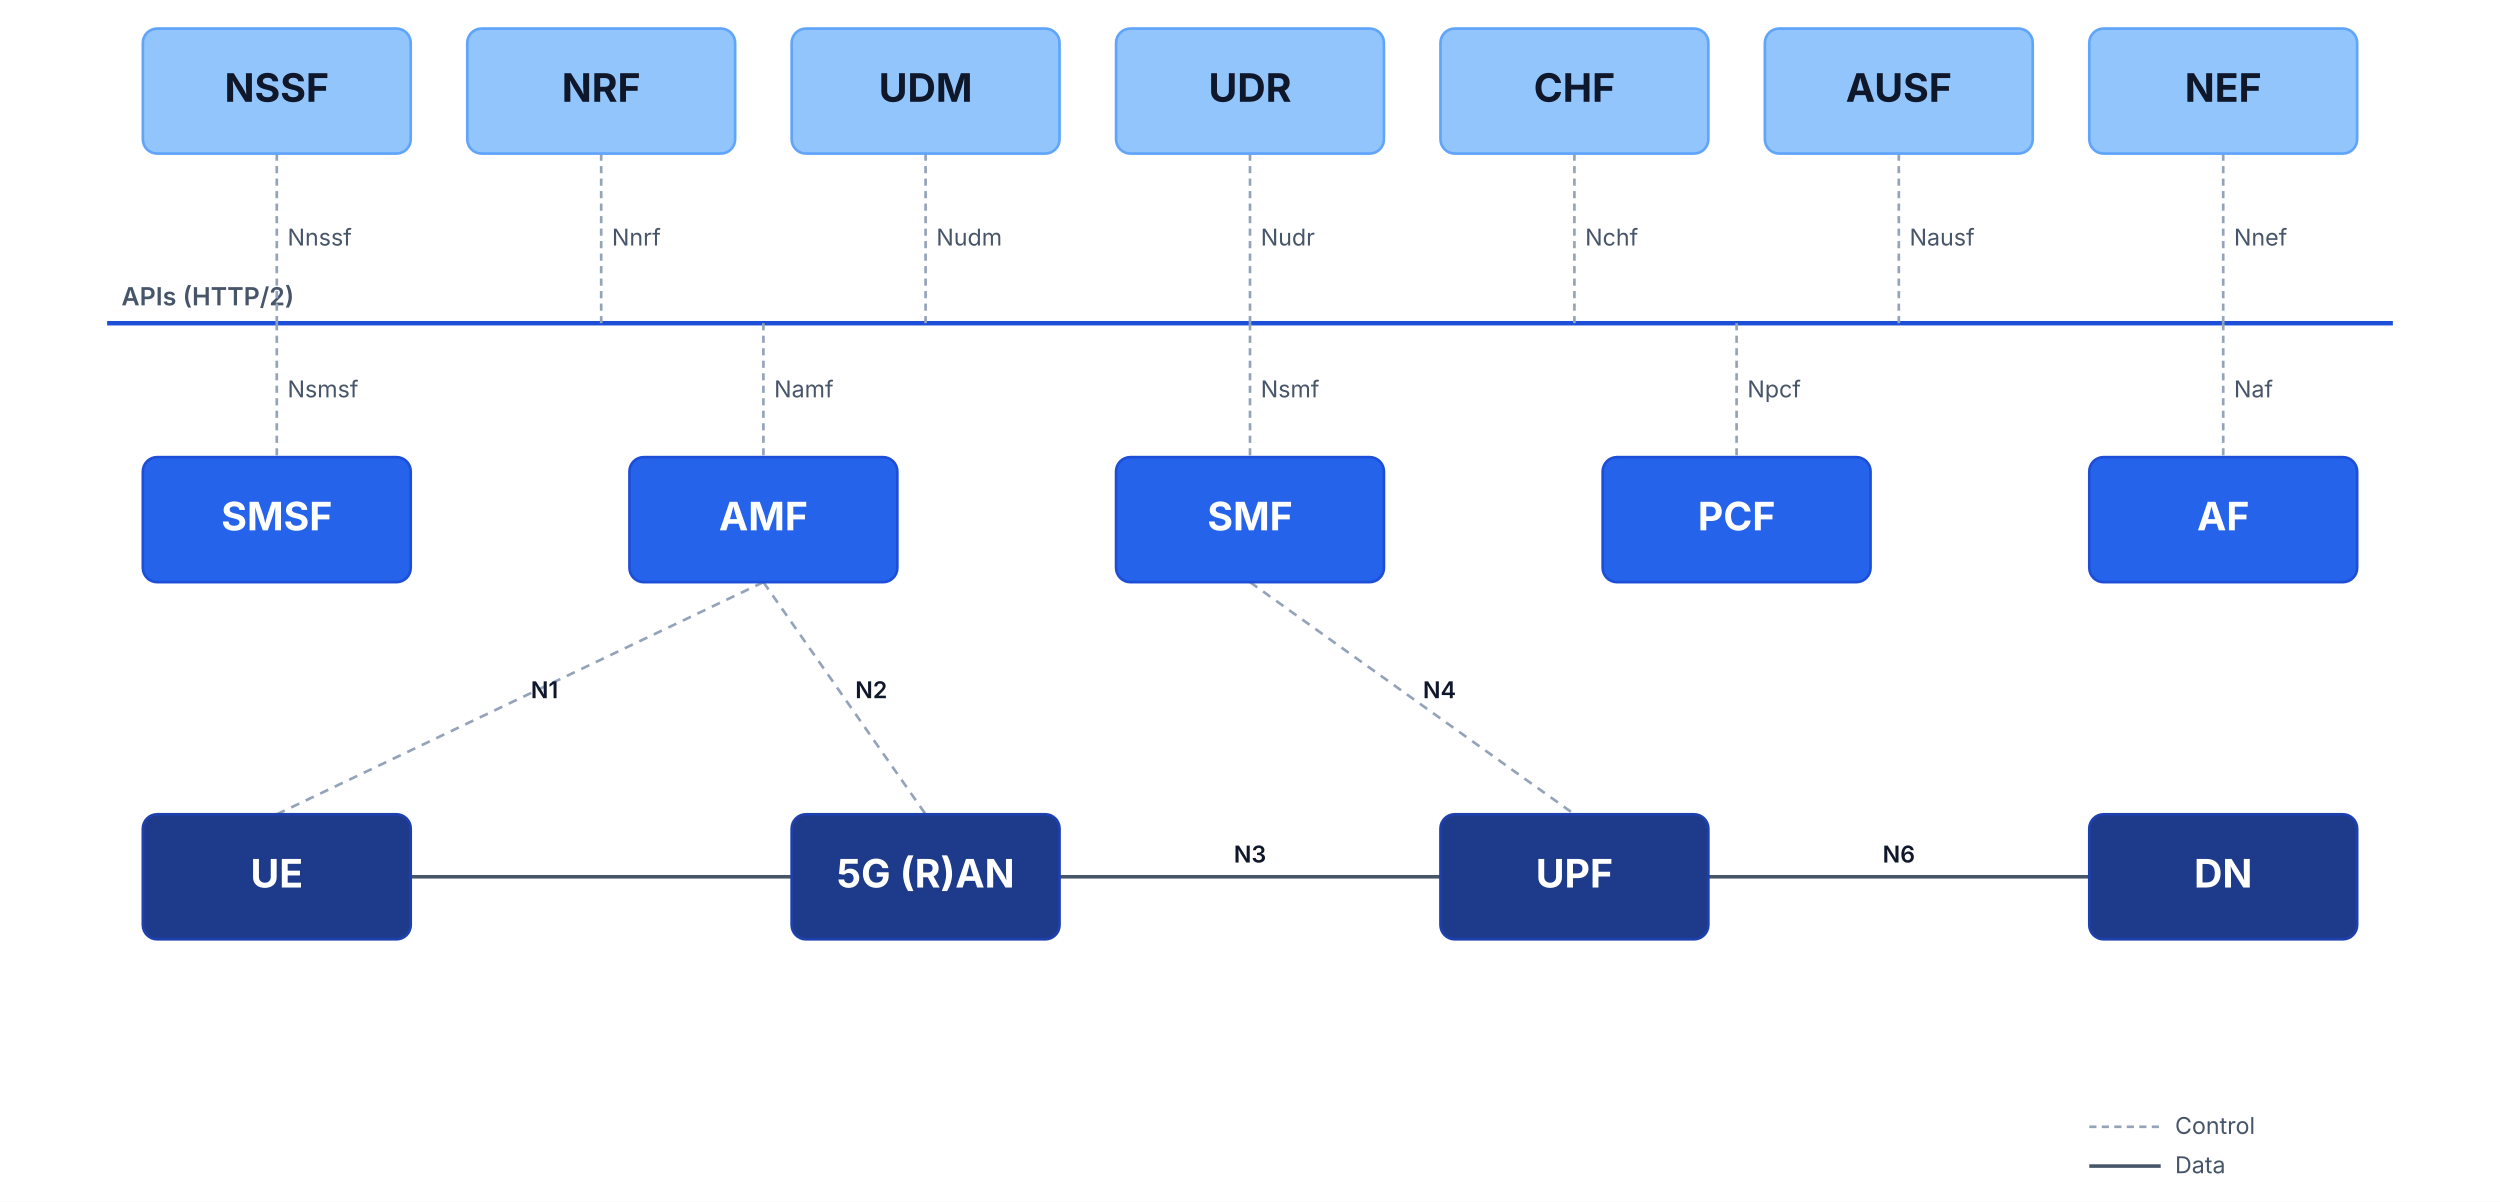
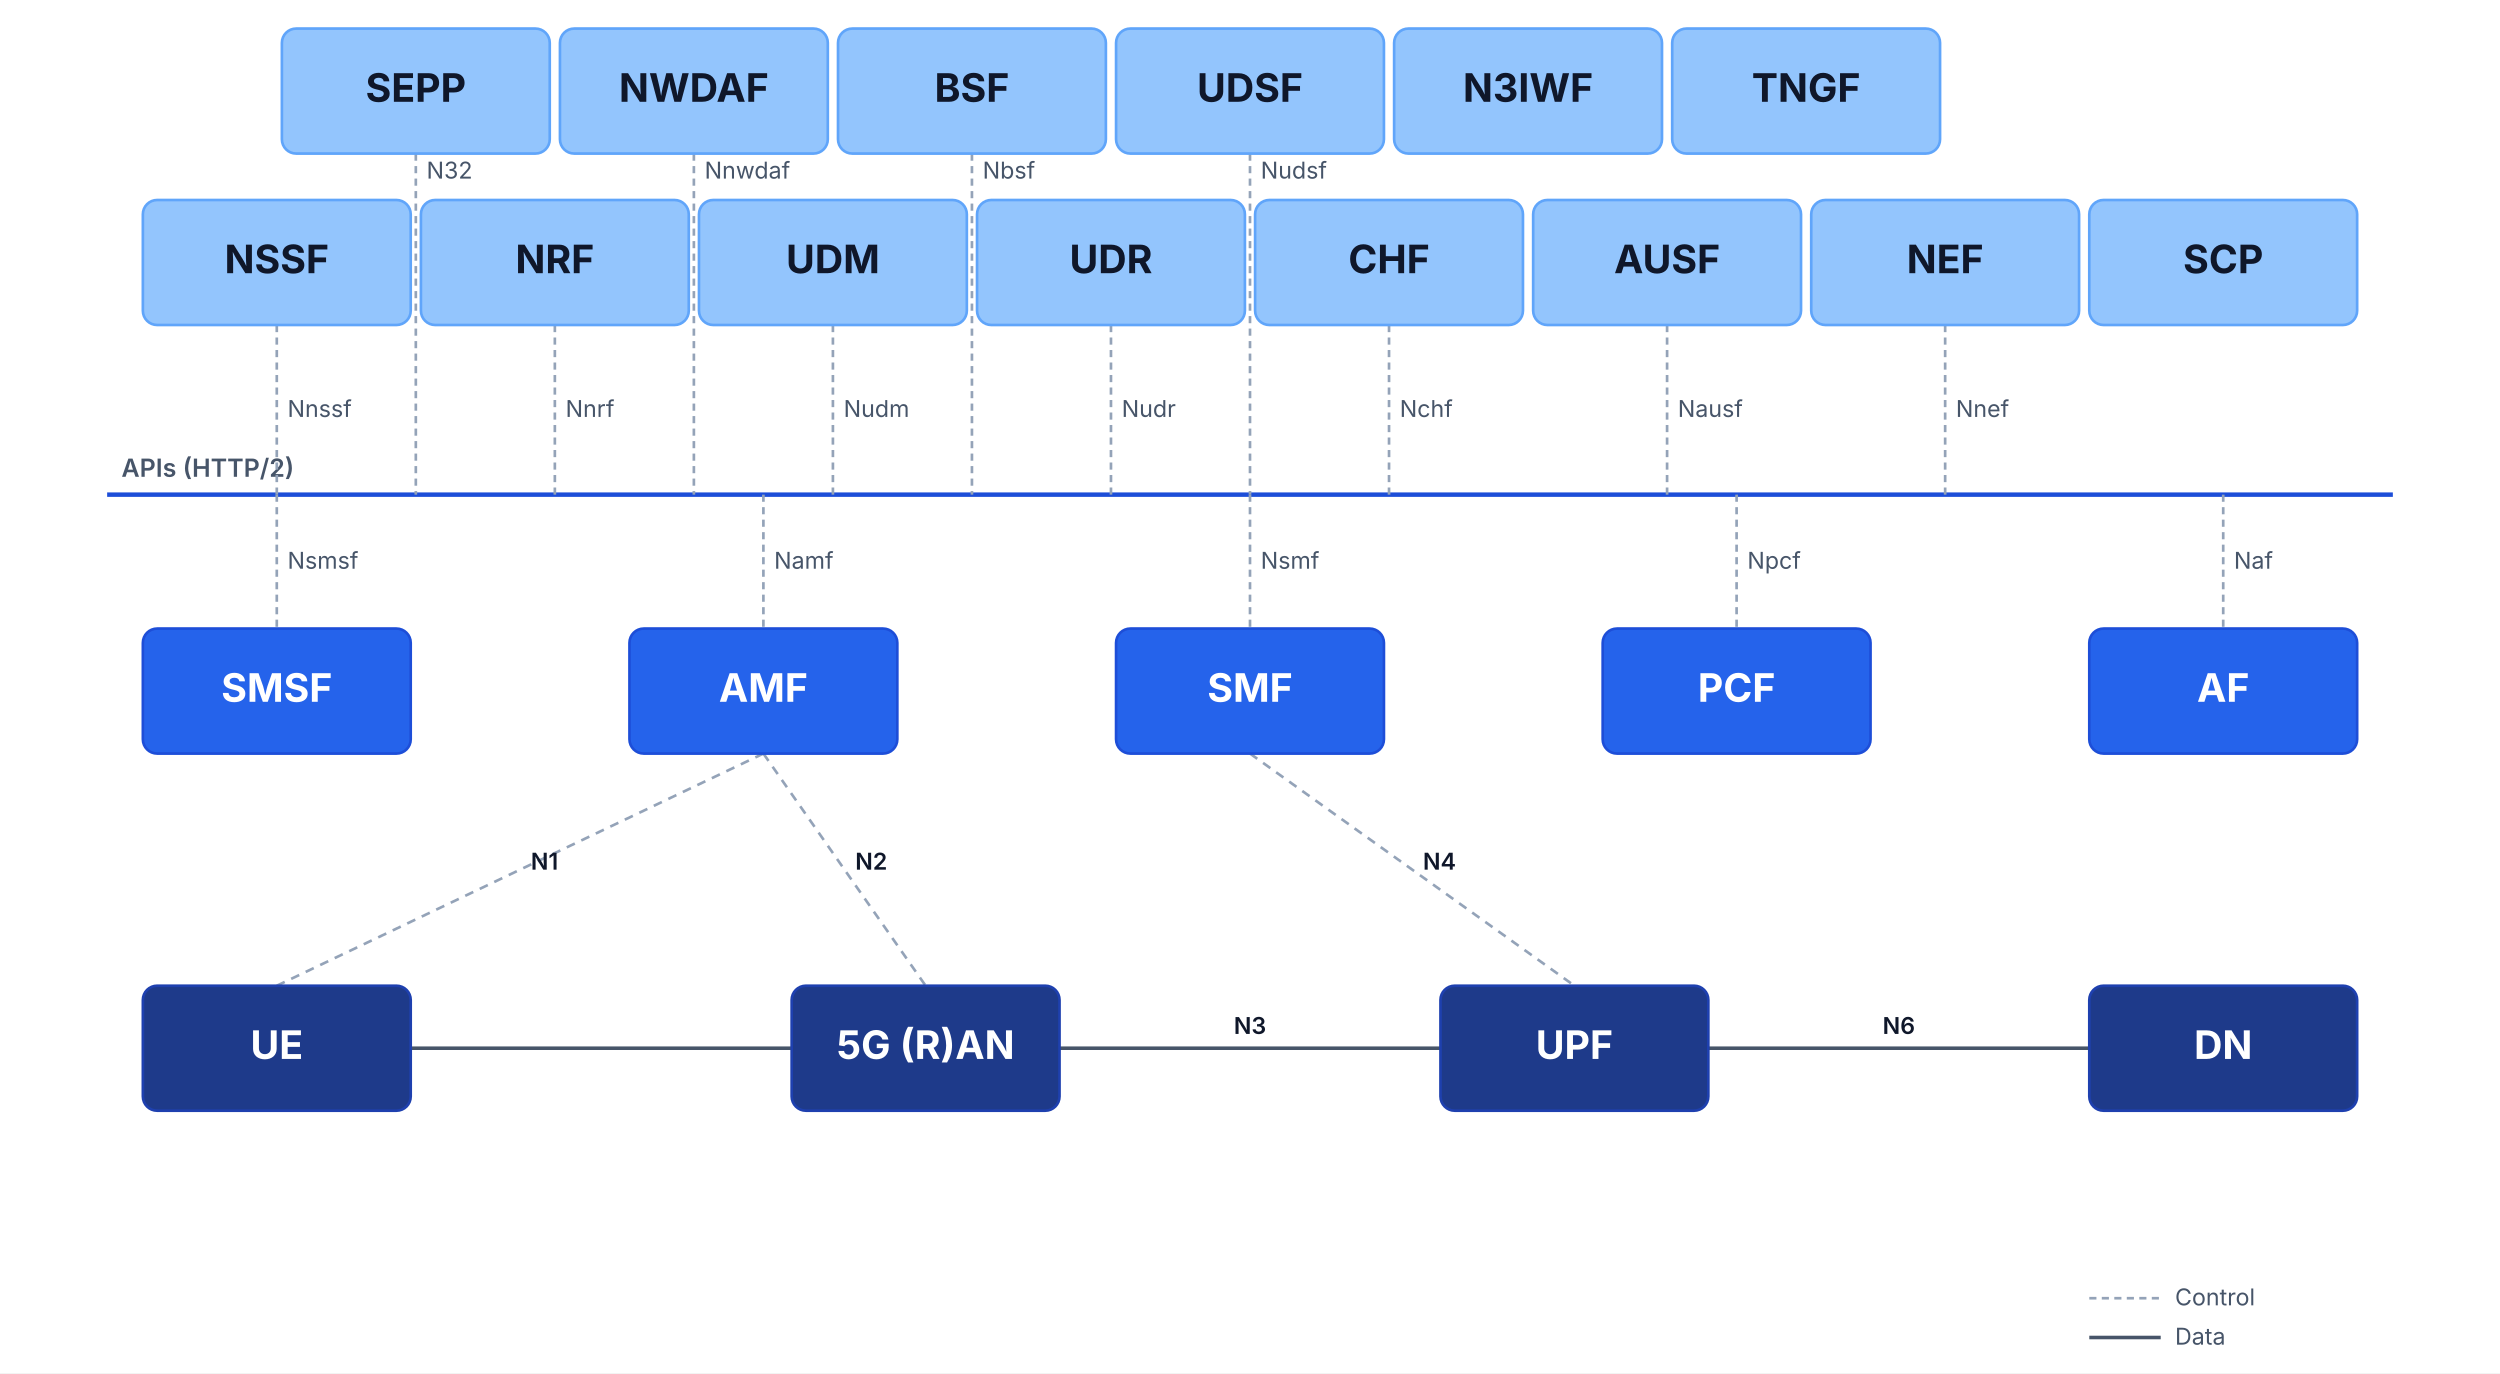
- <svg xmlns="http://www.w3.org/2000/svg" width="100%" viewBox="0 0 1400 673" preserveAspectRatio="xMidYMid meet" role="img" aria-label="5G System — architektura">
+ <svg xmlns="http://www.w3.org/2000/svg" width="100%" viewBox="0 0 1400 769" preserveAspectRatio="xMidYMid meet" role="img" aria-label="5G System — architektura">
  <defs>
    <marker id="net-arrow" markerWidth="10" markerHeight="10" refX="8" refY="5" orient="auto" markerUnits="strokeWidth">
      <path d="M1,1 L9,5 L1,9 Z" fill="#475569" />
    </marker>
  </defs>
-   <rect width="1400" height="673" fill="#FFFFFF" />
-   <g transform="translate(0, -69)">
+   <rect width="1400" height="769" fill="#FFFFFF" />
+   <g transform="translate(0, 27)">
    <g id="sba-bus">
      <line x1="60" y1="250" x2="1340" y2="250" stroke="#1D4ED8" stroke-width="2.5" />
      <text x="68" y="240" font-family="Inter, Arial, sans-serif" font-size="14" font-weight="600" fill="#475569">APIs (HTTP/2)</text>
      <line x1="155" y1="155" x2="155" y2="250" stroke="#94A3B8" stroke-width="1.5" stroke-dasharray="4 3" />
      <text x="161" y="206.5" font-family="Inter, Arial, sans-serif" font-size="13" fill="#475569">Nnssf</text>
-       <line x1="336.667" y1="155" x2="336.667" y2="250" stroke="#94A3B8" stroke-width="1.5" stroke-dasharray="4 3" />
-       <text x="342.667" y="206.5" font-family="Inter, Arial, sans-serif" font-size="13" fill="#475569">Nnrf</text>
-       <line x1="518.333" y1="155" x2="518.333" y2="250" stroke="#94A3B8" stroke-width="1.5" stroke-dasharray="4 3" />
-       <text x="524.333" y="206.5" font-family="Inter, Arial, sans-serif" font-size="13" fill="#475569">Nudm</text>
-       <line x1="700" y1="155" x2="700" y2="250" stroke="#94A3B8" stroke-width="1.5" stroke-dasharray="4 3" />
-       <text x="706" y="206.5" font-family="Inter, Arial, sans-serif" font-size="13" fill="#475569">Nudr</text>
-       <line x1="881.667" y1="155" x2="881.667" y2="250" stroke="#94A3B8" stroke-width="1.5" stroke-dasharray="4 3" />
-       <text x="887.667" y="206.5" font-family="Inter, Arial, sans-serif" font-size="13" fill="#475569">Nchf</text>
-       <line x1="1063.333" y1="155" x2="1063.333" y2="250" stroke="#94A3B8" stroke-width="1.5" stroke-dasharray="4 3" />
-       <text x="1069.333" y="206.5" font-family="Inter, Arial, sans-serif" font-size="13" fill="#475569">Nausf</text>
-       <line x1="1245" y1="155" x2="1245" y2="250" stroke="#94A3B8" stroke-width="1.5" stroke-dasharray="4 3" />
-       <text x="1251" y="206.5" font-family="Inter, Arial, sans-serif" font-size="13" fill="#475569">Nnef</text>
+       <line x1="310.714" y1="155" x2="310.714" y2="250" stroke="#94A3B8" stroke-width="1.5" stroke-dasharray="4 3" />
+       <text x="316.714" y="206.5" font-family="Inter, Arial, sans-serif" font-size="13" fill="#475569">Nnrf</text>
+       <line x1="466.429" y1="155" x2="466.429" y2="250" stroke="#94A3B8" stroke-width="1.5" stroke-dasharray="4 3" />
+       <text x="472.429" y="206.5" font-family="Inter, Arial, sans-serif" font-size="13" fill="#475569">Nudm</text>
+       <line x1="622.143" y1="155" x2="622.143" y2="250" stroke="#94A3B8" stroke-width="1.5" stroke-dasharray="4 3" />
+       <text x="628.143" y="206.5" font-family="Inter, Arial, sans-serif" font-size="13" fill="#475569">Nudr</text>
+       <line x1="777.857" y1="155" x2="777.857" y2="250" stroke="#94A3B8" stroke-width="1.5" stroke-dasharray="4 3" />
+       <text x="783.857" y="206.5" font-family="Inter, Arial, sans-serif" font-size="13" fill="#475569">Nchf</text>
+       <line x1="933.571" y1="155" x2="933.571" y2="250" stroke="#94A3B8" stroke-width="1.5" stroke-dasharray="4 3" />
+       <text x="939.571" y="206.5" font-family="Inter, Arial, sans-serif" font-size="13" fill="#475569">Nausf</text>
+       <line x1="1089.286" y1="155" x2="1089.286" y2="250" stroke="#94A3B8" stroke-width="1.5" stroke-dasharray="4 3" />
+       <text x="1095.286" y="206.5" font-family="Inter, Arial, sans-serif" font-size="13" fill="#475569">Nnef</text>
+       <line x1="232.857" y1="59" x2="232.857" y2="250" stroke="#94A3B8" stroke-width="1.5" stroke-dasharray="4 3" />
+       <text x="238.857" y="73" font-family="Inter, Arial, sans-serif" font-size="13" fill="#475569">N32</text>
+       <line x1="388.571" y1="59" x2="388.571" y2="250" stroke="#94A3B8" stroke-width="1.5" stroke-dasharray="4 3" />
+       <text x="394.571" y="73" font-family="Inter, Arial, sans-serif" font-size="13" fill="#475569">Nnwdaf</text>
+       <line x1="544.286" y1="59" x2="544.286" y2="250" stroke="#94A3B8" stroke-width="1.5" stroke-dasharray="4 3" />
+       <text x="550.286" y="73" font-family="Inter, Arial, sans-serif" font-size="13" fill="#475569">Nbsf</text>
+       <line x1="700" y1="59" x2="700" y2="250" stroke="#94A3B8" stroke-width="1.5" stroke-dasharray="4 3" />
+       <text x="706" y="73" font-family="Inter, Arial, sans-serif" font-size="13" fill="#475569">Nudsf</text>
      <line x1="155" y1="250" x2="155" y2="325" stroke="#94A3B8" stroke-width="1.5" stroke-dasharray="4 3" />
      <text x="161" y="291.5" font-family="Inter, Arial, sans-serif" font-size="13" fill="#475569">Nsmsf</text>
      <line x1="427.5" y1="250" x2="427.5" y2="325" stroke="#94A3B8" stroke-width="1.5" stroke-dasharray="4 3" />
      <text x="433.5" y="291.5" font-family="Inter, Arial, sans-serif" font-size="13" fill="#475569">Namf</text>
      <line x1="700" y1="250" x2="700" y2="325" stroke="#94A3B8" stroke-width="1.5" stroke-dasharray="4 3" />
      <text x="706" y="291.5" font-family="Inter, Arial, sans-serif" font-size="13" fill="#475569">Nsmf</text>
      <line x1="972.5" y1="250" x2="972.5" y2="325" stroke="#94A3B8" stroke-width="1.5" stroke-dasharray="4 3" />
      <text x="978.5" y="291.5" font-family="Inter, Arial, sans-serif" font-size="13" fill="#475569">Npcf</text>
      <line x1="1245" y1="250" x2="1245" y2="325" stroke="#94A3B8" stroke-width="1.5" stroke-dasharray="4 3" />
      <text x="1251" y="291.5" font-family="Inter, Arial, sans-serif" font-size="13" fill="#475569">Naf</text>
    </g>
    <g id="data-path">
      <line x1="230" y1="560" x2="443.333" y2="560" stroke="#475569" stroke-width="2" />
      <line x1="593.333" y1="560" x2="806.667" y2="560" stroke="#475569" stroke-width="2" />
      <text x="700" y="552" text-anchor="middle" font-family="Inter, Arial, sans-serif" font-size="13" font-weight="600" fill="#0F172A">N3</text>
      <line x1="956.667" y1="560" x2="1170" y2="560" stroke="#475569" stroke-width="2" />
      <text x="1063.333" y="552" text-anchor="middle" font-family="Inter, Arial, sans-serif" font-size="13" font-weight="600" fill="#0F172A">N6</text>
    </g>
    <g id="control-to-data">
      <line x1="427.5" y1="395" x2="155" y2="525" stroke="#94A3B8" stroke-width="1.5" stroke-dasharray="5 4" />
      <text x="297.25" y="460" font-family="Inter, Arial, sans-serif" font-size="13" font-weight="600" fill="#0F172A">N1</text>
      <line x1="427.5" y1="395" x2="518.333" y2="525" stroke="#94A3B8" stroke-width="1.5" stroke-dasharray="5 4" />
      <text x="478.917" y="460" font-family="Inter, Arial, sans-serif" font-size="13" font-weight="600" fill="#0F172A">N2</text>
      <line x1="700" y1="395" x2="881.667" y2="525" stroke="#94A3B8" stroke-width="1.5" stroke-dasharray="5 4" />
      <text x="796.833" y="460" font-family="Inter, Arial, sans-serif" font-size="13" font-weight="600" fill="#0F172A">N4</text>
    </g>
    <g id="nodes">
      <g id="nf-nssf">
        <rect x="80" y="85" width="150" height="70" rx="8" fill="#93C5FD" stroke="#60A5FA" stroke-width="1.5" />
        <text x="155" y="126" text-anchor="middle" font-family="Inter, Arial, sans-serif" font-size="22" font-weight="700" fill="#0F172A">NSSF</text>
      </g>
      <g id="nf-nrf">
-         <rect x="261.667" y="85" width="150" height="70" rx="8" fill="#93C5FD" stroke="#60A5FA" stroke-width="1.5" />
-         <text x="336.667" y="126" text-anchor="middle" font-family="Inter, Arial, sans-serif" font-size="22" font-weight="700" fill="#0F172A">NRF</text>
+         <rect x="235.714" y="85" width="150" height="70" rx="8" fill="#93C5FD" stroke="#60A5FA" stroke-width="1.5" />
+         <text x="310.714" y="126" text-anchor="middle" font-family="Inter, Arial, sans-serif" font-size="22" font-weight="700" fill="#0F172A">NRF</text>
      </g>
      <g id="nf-udm">
-         <rect x="443.333" y="85" width="150" height="70" rx="8" fill="#93C5FD" stroke="#60A5FA" stroke-width="1.5" />
-         <text x="518.333" y="126" text-anchor="middle" font-family="Inter, Arial, sans-serif" font-size="22" font-weight="700" fill="#0F172A">UDM</text>
+         <rect x="391.429" y="85" width="150" height="70" rx="8" fill="#93C5FD" stroke="#60A5FA" stroke-width="1.5" />
+         <text x="466.429" y="126" text-anchor="middle" font-family="Inter, Arial, sans-serif" font-size="22" font-weight="700" fill="#0F172A">UDM</text>
      </g>
      <g id="nf-udr">
-         <rect x="625" y="85" width="150" height="70" rx="8" fill="#93C5FD" stroke="#60A5FA" stroke-width="1.5" />
-         <text x="700" y="126" text-anchor="middle" font-family="Inter, Arial, sans-serif" font-size="22" font-weight="700" fill="#0F172A">UDR</text>
+         <rect x="547.143" y="85" width="150" height="70" rx="8" fill="#93C5FD" stroke="#60A5FA" stroke-width="1.5" />
+         <text x="622.143" y="126" text-anchor="middle" font-family="Inter, Arial, sans-serif" font-size="22" font-weight="700" fill="#0F172A">UDR</text>
      </g>
      <g id="nf-chf">
-         <rect x="806.667" y="85" width="150" height="70" rx="8" fill="#93C5FD" stroke="#60A5FA" stroke-width="1.5" />
-         <text x="881.667" y="126" text-anchor="middle" font-family="Inter, Arial, sans-serif" font-size="22" font-weight="700" fill="#0F172A">CHF</text>
+         <rect x="702.857" y="85" width="150" height="70" rx="8" fill="#93C5FD" stroke="#60A5FA" stroke-width="1.5" />
+         <text x="777.857" y="126" text-anchor="middle" font-family="Inter, Arial, sans-serif" font-size="22" font-weight="700" fill="#0F172A">CHF</text>
      </g>
      <g id="nf-ausf">
-         <rect x="988.333" y="85" width="150" height="70" rx="8" fill="#93C5FD" stroke="#60A5FA" stroke-width="1.5" />
-         <text x="1063.333" y="126" text-anchor="middle" font-family="Inter, Arial, sans-serif" font-size="22" font-weight="700" fill="#0F172A">AUSF</text>
+         <rect x="858.571" y="85" width="150" height="70" rx="8" fill="#93C5FD" stroke="#60A5FA" stroke-width="1.5" />
+         <text x="933.571" y="126" text-anchor="middle" font-family="Inter, Arial, sans-serif" font-size="22" font-weight="700" fill="#0F172A">AUSF</text>
      </g>
      <g id="nf-nef">
+         <rect x="1014.286" y="85" width="150" height="70" rx="8" fill="#93C5FD" stroke="#60A5FA" stroke-width="1.5" />
+         <text x="1089.286" y="126" text-anchor="middle" font-family="Inter, Arial, sans-serif" font-size="22" font-weight="700" fill="#0F172A">NEF</text>
+       </g>
+       <g id="nf-scp">
        <rect x="1170" y="85" width="150" height="70" rx="8" fill="#93C5FD" stroke="#60A5FA" stroke-width="1.5" />
-         <text x="1245" y="126" text-anchor="middle" font-family="Inter, Arial, sans-serif" font-size="22" font-weight="700" fill="#0F172A">NEF</text>
+         <text x="1245" y="126" text-anchor="middle" font-family="Inter, Arial, sans-serif" font-size="22" font-weight="700" fill="#0F172A">SCP</text>
+       </g>
+       <g id="nf-sepp">
+         <rect x="157.857" y="-11" width="150" height="70" rx="8" fill="#93C5FD" stroke="#60A5FA" stroke-width="1.5" />
+         <text x="232.857" y="30" text-anchor="middle" font-family="Inter, Arial, sans-serif" font-size="22" font-weight="700" fill="#0F172A">SEPP</text>
+       </g>
+       <g id="nf-nwdaf">
+         <rect x="313.571" y="-11" width="150" height="70" rx="8" fill="#93C5FD" stroke="#60A5FA" stroke-width="1.5" />
+         <text x="388.571" y="30" text-anchor="middle" font-family="Inter, Arial, sans-serif" font-size="22" font-weight="700" fill="#0F172A">NWDAF</text>
+       </g>
+       <g id="nf-bsf">
+         <rect x="469.286" y="-11" width="150" height="70" rx="8" fill="#93C5FD" stroke="#60A5FA" stroke-width="1.5" />
+         <text x="544.286" y="30" text-anchor="middle" font-family="Inter, Arial, sans-serif" font-size="22" font-weight="700" fill="#0F172A">BSF</text>
+       </g>
+       <g id="nf-udsf">
+         <rect x="625" y="-11" width="150" height="70" rx="8" fill="#93C5FD" stroke="#60A5FA" stroke-width="1.5" />
+         <text x="700" y="30" text-anchor="middle" font-family="Inter, Arial, sans-serif" font-size="22" font-weight="700" fill="#0F172A">UDSF</text>
+       </g>
+       <g id="nf-n3iwf">
+         <rect x="780.714" y="-11" width="150" height="70" rx="8" fill="#93C5FD" stroke="#60A5FA" stroke-width="1.5" />
+         <text x="855.714" y="30" text-anchor="middle" font-family="Inter, Arial, sans-serif" font-size="22" font-weight="700" fill="#0F172A">N3IWF</text>
+       </g>
+       <g id="nf-tngf">
+         <rect x="936.429" y="-11" width="150" height="70" rx="8" fill="#93C5FD" stroke="#60A5FA" stroke-width="1.5" />
+         <text x="1011.429" y="30" text-anchor="middle" font-family="Inter, Arial, sans-serif" font-size="22" font-weight="700" fill="#0F172A">TNGF</text>
      </g>
      <g id="nf-smsf">
        <rect x="80" y="325" width="150" height="70" rx="8" fill="#2563EB" stroke="#1D4ED8" stroke-width="1.5" />
        <text x="155" y="366" text-anchor="middle" font-family="Inter, Arial, sans-serif" font-size="22" font-weight="700" fill="#FFFFFF">SMSF</text>
      </g>
      <g id="nf-amf">
        <rect x="352.5" y="325" width="150" height="70" rx="8" fill="#2563EB" stroke="#1D4ED8" stroke-width="1.5" />
        <text x="427.5" y="366" text-anchor="middle" font-family="Inter, Arial, sans-serif" font-size="22" font-weight="700" fill="#FFFFFF">AMF</text>
      </g>
      <g id="nf-smf">
        <rect x="625" y="325" width="150" height="70" rx="8" fill="#2563EB" stroke="#1D4ED8" stroke-width="1.5" />
        <text x="700" y="366" text-anchor="middle" font-family="Inter, Arial, sans-serif" font-size="22" font-weight="700" fill="#FFFFFF">SMF</text>
      </g>
      <g id="nf-pcf">
        <rect x="897.5" y="325" width="150" height="70" rx="8" fill="#2563EB" stroke="#1D4ED8" stroke-width="1.5" />
        <text x="972.5" y="366" text-anchor="middle" font-family="Inter, Arial, sans-serif" font-size="22" font-weight="700" fill="#FFFFFF">PCF</text>
      </g>
      <g id="nf-af">
        <rect x="1170" y="325" width="150" height="70" rx="8" fill="#2563EB" stroke="#1D4ED8" stroke-width="1.5" />
        <text x="1245" y="366" text-anchor="middle" font-family="Inter, Arial, sans-serif" font-size="22" font-weight="700" fill="#FFFFFF">AF</text>
      </g>
      <g id="nf-ue">
        <rect x="80" y="525" width="150" height="70" rx="8" fill="#1E3A8A" stroke="#1E40AF" stroke-width="1.5" />
        <text x="155" y="566" text-anchor="middle" font-family="Inter, Arial, sans-serif" font-size="22" font-weight="700" fill="#FFFFFF">UE</text>
      </g>
      <g id="nf-ran">
        <rect x="443.333" y="525" width="150" height="70" rx="8" fill="#1E3A8A" stroke="#1E40AF" stroke-width="1.5" />
        <text x="518.333" y="566" text-anchor="middle" font-family="Inter, Arial, sans-serif" font-size="22" font-weight="700" fill="#FFFFFF">5G (R)AN</text>
      </g>
      <g id="nf-upf">
        <rect x="806.667" y="525" width="150" height="70" rx="8" fill="#1E3A8A" stroke="#1E40AF" stroke-width="1.5" />
        <text x="881.667" y="566" text-anchor="middle" font-family="Inter, Arial, sans-serif" font-size="22" font-weight="700" fill="#FFFFFF">UPF</text>
      </g>
      <g id="nf-dn">
        <rect x="1170" y="525" width="150" height="70" rx="8" fill="#1E3A8A" stroke="#1E40AF" stroke-width="1.5" />
        <text x="1245" y="566" text-anchor="middle" font-family="Inter, Arial, sans-serif" font-size="22" font-weight="700" fill="#FFFFFF">DN</text>
      </g>
    </g>
    <g id="legend">
      <line x1="1170" y1="700" x2="1210" y2="700" stroke="#94A3B8" stroke-width="1.5" stroke-dasharray="4 3" />
      <text x="1218" y="704" font-family="Inter, Arial, sans-serif" font-size="13" fill="#475569">Control</text>
      <line x1="1170" y1="722" x2="1210" y2="722" stroke="#475569" stroke-width="2" />
      <text x="1218" y="726" font-family="Inter, Arial, sans-serif" font-size="13" fill="#475569">Data</text>
    </g>
  </g>
</svg>
